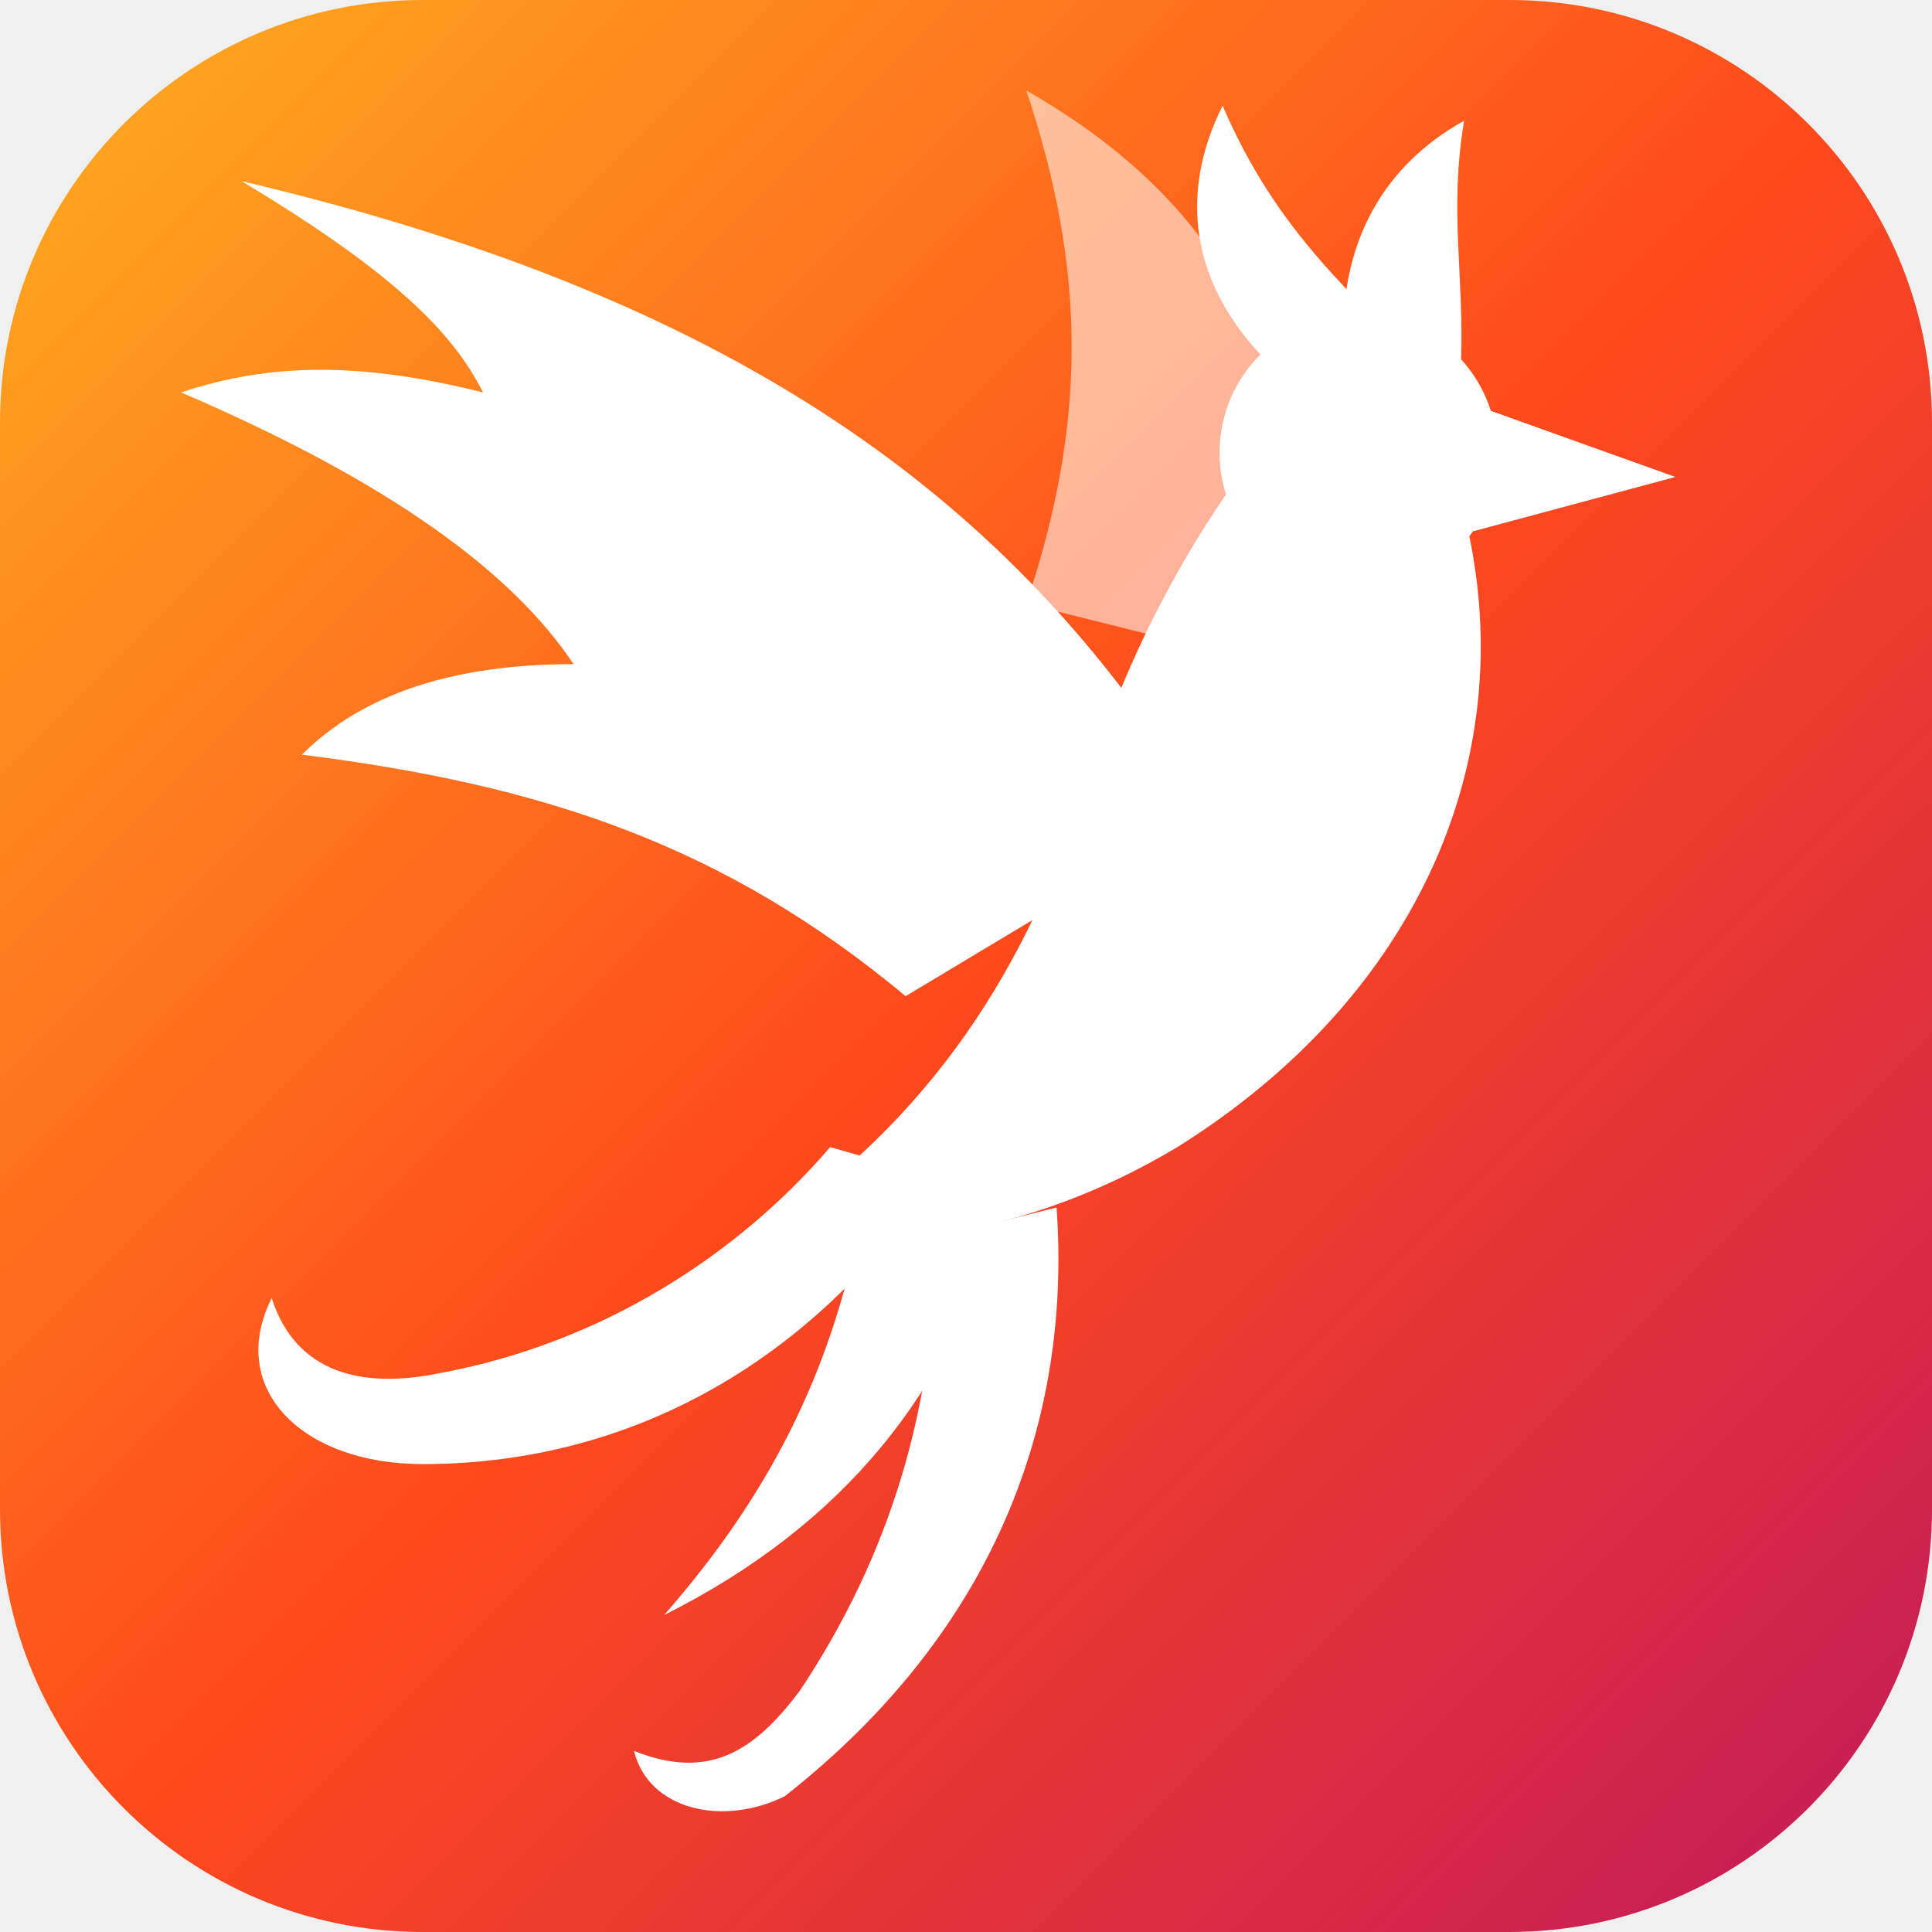
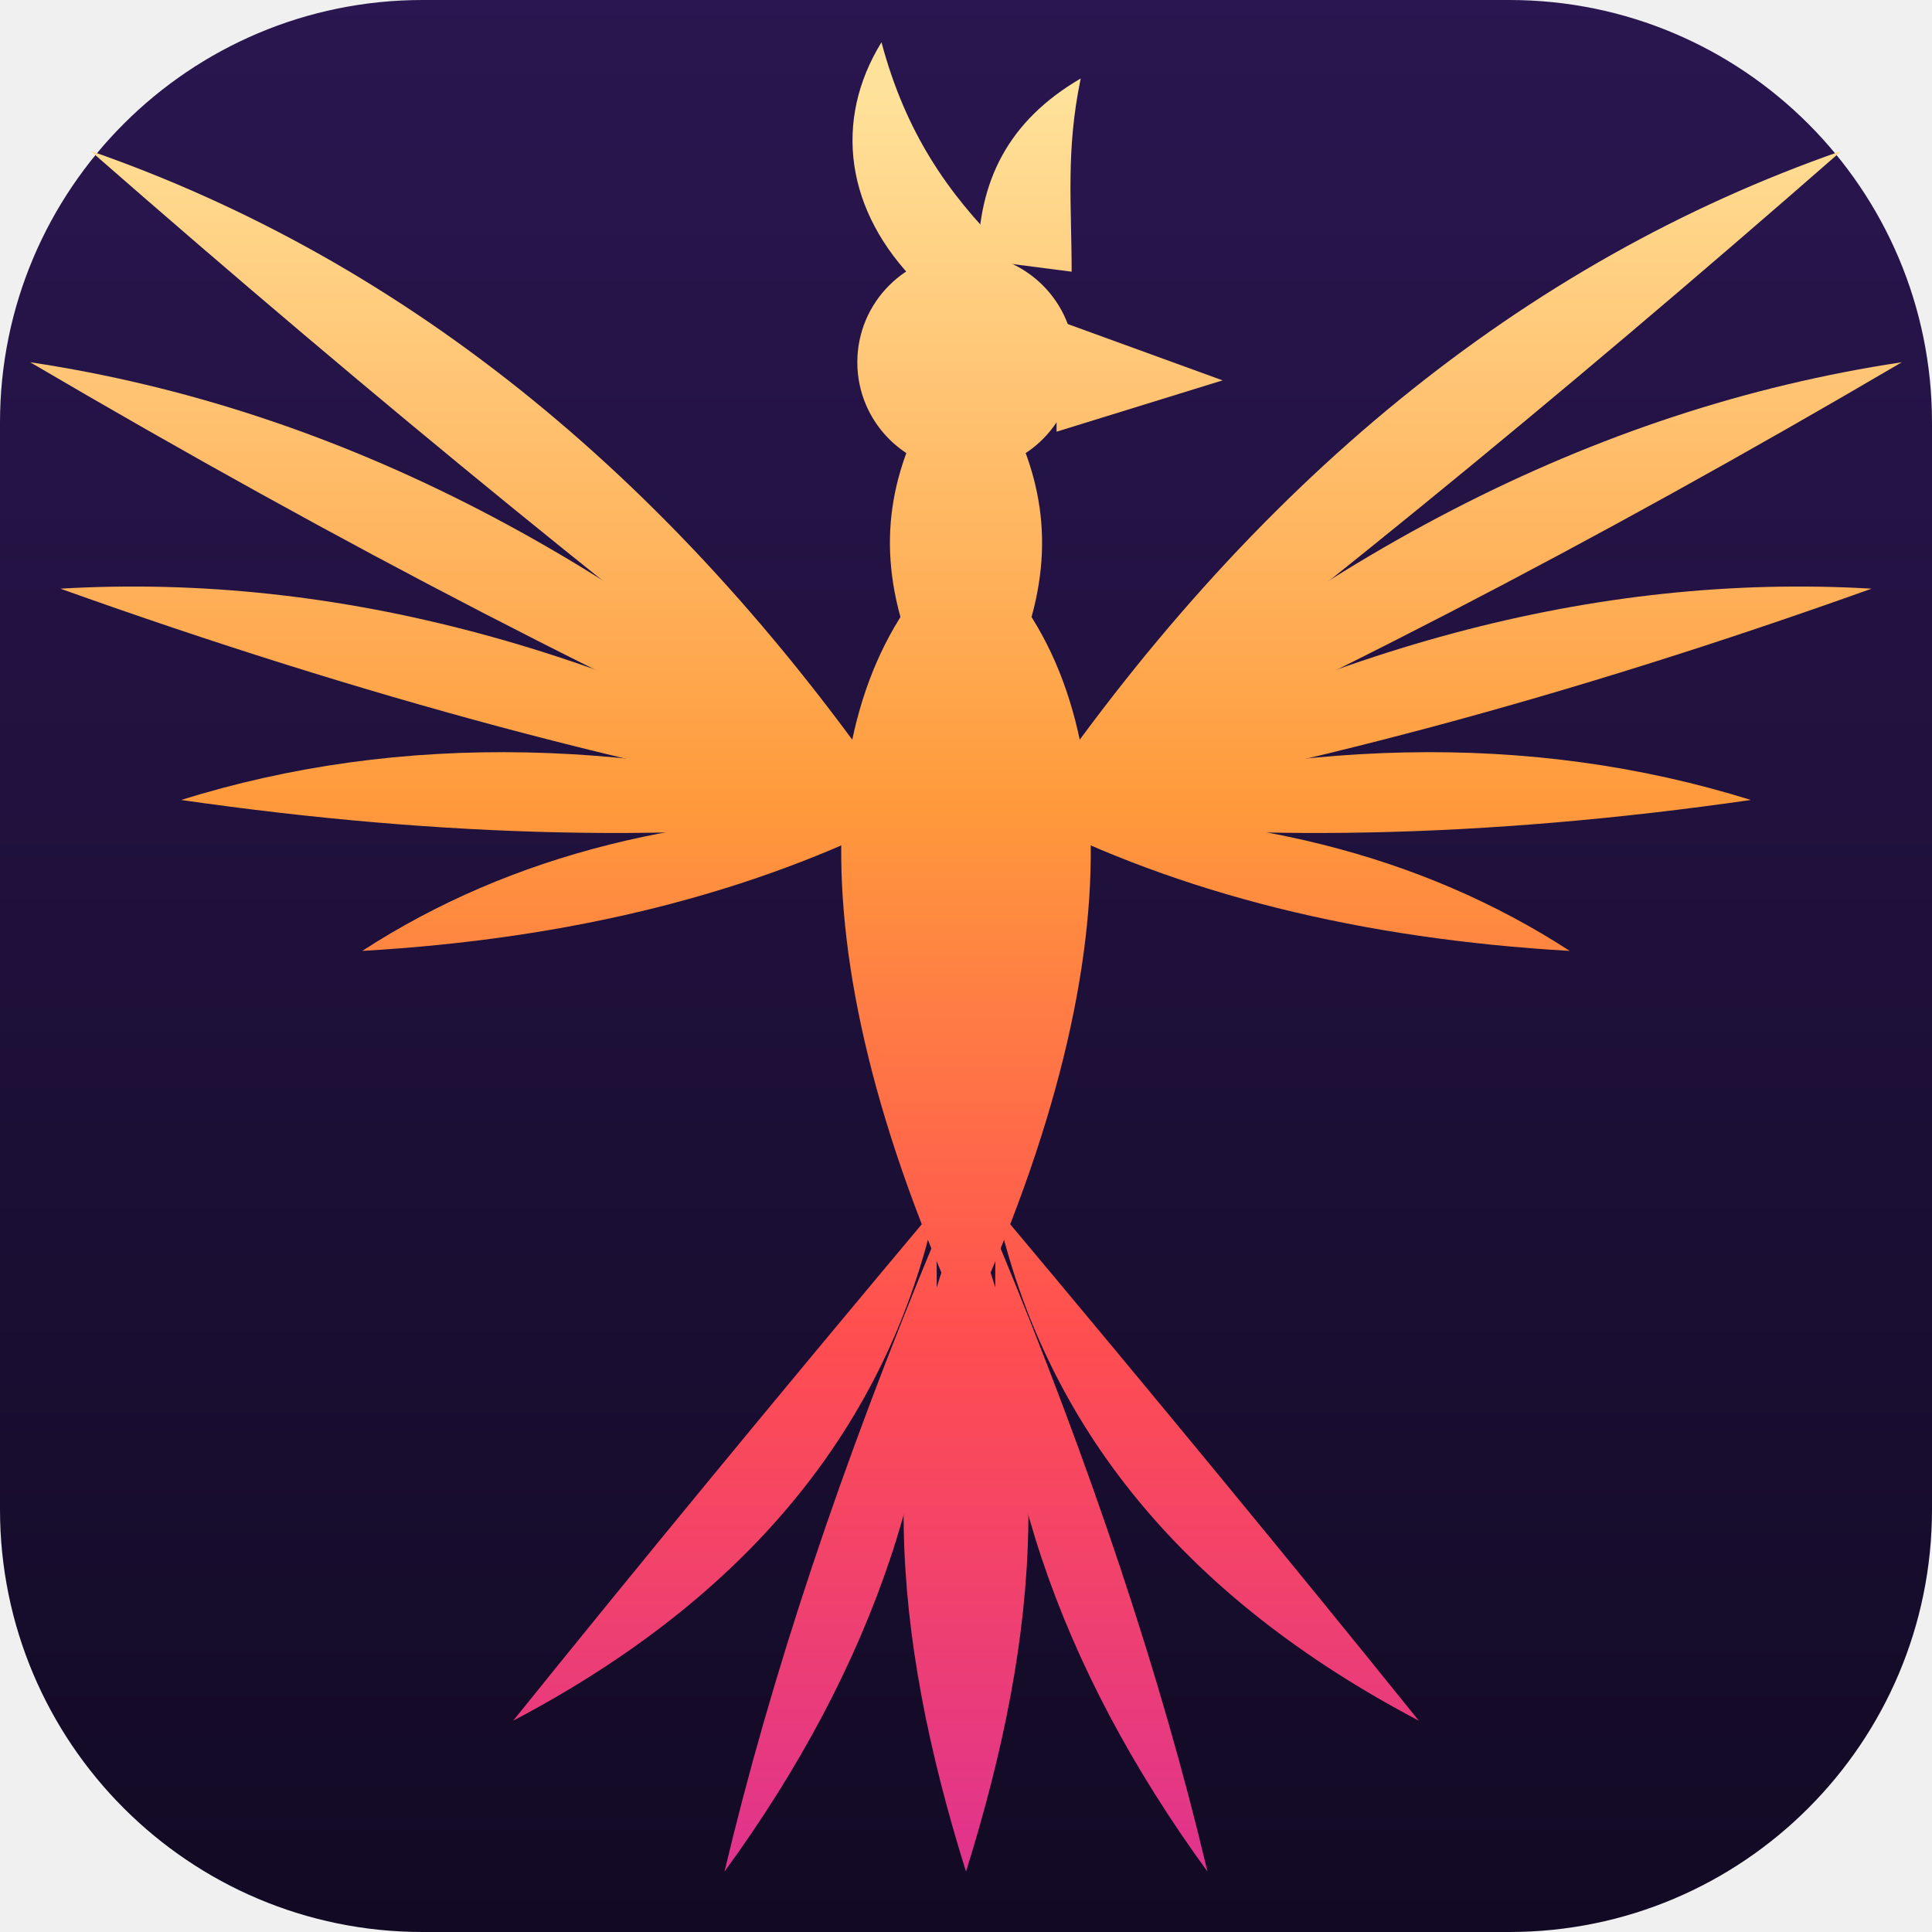
<svg xmlns="http://www.w3.org/2000/svg" viewBox="0 0 64 64">
  <defs>
-     <linearGradient id="bg" x1="0" y1="0" x2="1" y2="1">
-       <stop offset="0" stop-color="#FFB020" />
-       <stop offset="0.5" stop-color="#FF4A1C" />
-       <stop offset="1" stop-color="#C2185B" />
+     <linearGradient id="bg" x1="0" y1="0" x2="0" y2="1">
+       <stop offset="0" stop-color="#2A1650" />
+       <stop offset="1" stop-color="#120A24" />
+     </linearGradient>
+     <linearGradient id="fire" gradientUnits="userSpaceOnUse" x1="32" y1="3" x2="32" y2="62">
+       <stop offset="0" stop-color="#FFE29A" />
+       <stop offset="0.4" stop-color="#FF9A3C" />
+       <stop offset="0.7" stop-color="#FF4E50" />
+       <stop offset="1" stop-color="#E0338E" />
    </linearGradient>
  </defs>
  <rect width="64" height="64" rx="14" fill="url(#bg)" />
-   <g fill="#fff">
-     <path fill-opacity="0.55" d="M42 22 C44 13 41 7 34 3 C36 9 36 14 34 20 Z" />
-     <path d="M40 27 C34 17 25 10 8 6 C13 9 15 11 16 13 C12 12 9 12 6 13 C13 16 17 19 19 22 C15 22 12 23 10 25 C18 26 24 28 30 33 Z" />
-     <circle cx="45" cy="15" r="4.6" />
-     <path d="M42 12 C39.5 9.5 39 6.5 40.5 3.5 C42 7 44 9 46 11 Z" />
-     <path d="M44.5 11 C44.5 8 45.8 5.5 48.5 4 C48 7 48.5 9 48.4 12 Z" />
-     <path d="M48.8 13.4 L55.5 15.8 L48.8 17.6 Z" />
-     <path d="M48.5 17 C50.5 25 47 33 39 38 C34 41 29 41.5 25 41 C31 37 34 32 36 26 C37.5 21 40 17 42 14.5 Z" />
-     <path d="M31 39 C27 45 21 48.5 14 48.5 C10 48.5 7.5 46 9 43 C9.8 45.5 12 46 14.5 45.5 C20 44.5 24.5 41.5 27.5 38 Z" />
-     <path d="M35 40 C35.5 47 33 54 26 59.5 C24 60.5 21.5 60 21 58 C23.5 59 25 58 26.5 56 C29.5 51.5 31 46.5 31 41 Z" />
-     <path d="M33 40.5 C31.5 46 28 50.5 22 53.5 C25.5 49.5 27.5 45.5 28.5 40.5 Z" />
+   <g fill="url(#fire)">
+     <g id="side">
+       <path d="M34.0 27.0 Q46.6 17.6 61.0 5.0 Q45.2 10.5 34.0 27.0 Z" />
+       <path d="M34.0 27.0 Q47.5 21.1 63.0 12.0 Q47.7 14.3 34.0 27.0 Z" />
+       <path d="M34.0 27.0 Q46.9 24.9 62.0 19.5 Q48.3 18.7 34.0 27.0 Z" />
+       <path d="M34.0 27.0 Q44.8 28.4 58.0 26.5 Q47.1 23.1 34.0 27.0 Z" />
+       <path d="M34.0 27.0 Q41.6 30.9 52.0 31.5 Q44.6 26.7 34.0 27.0 Z" />
+       <path d="M33.0 40.0 Q35.4 50.9 47.0 57.0 Q40.8 49.3 33.0 40.0 Z" />
+       <path d="M33.0 41.0 Q32.5 51.7 40.0 62.0 Q37.7 52.3 33.0 41.0 Z" />
+     </g>
+     <use href="#side" transform="translate(64 0) scale(-1 1)" />
+     <path d="M32 18 C37 22 38 31 32 44 C26 31 27 22 32 18 Z" />
+     <path d="M32 40 C35 47 34.5 54 32 62 C29.5 54 29 47 32 40 Z" />
+     <path d="M30 21 C29 18 29.5 15.5 31 13 L33 13 C34.5 15.5 35 18 34 21 Z" />
+     <circle cx="32" cy="12" r="3.6" />
+     <path d="M35 10.6 L40.5 12.6 L35 14.3 Z" />
+     <path d="M30.4 9.4 C28 7 27.6 4 29.2 1.4 C30 4.4 31.4 6.4 33.2 8.2 Z" />
+     <path d="M32.4 8.6 C32.4 6 33.4 4 35.8 2.6 C35.3 5 35.5 6.8 35.5 9 Z" />
  </g>
</svg>
